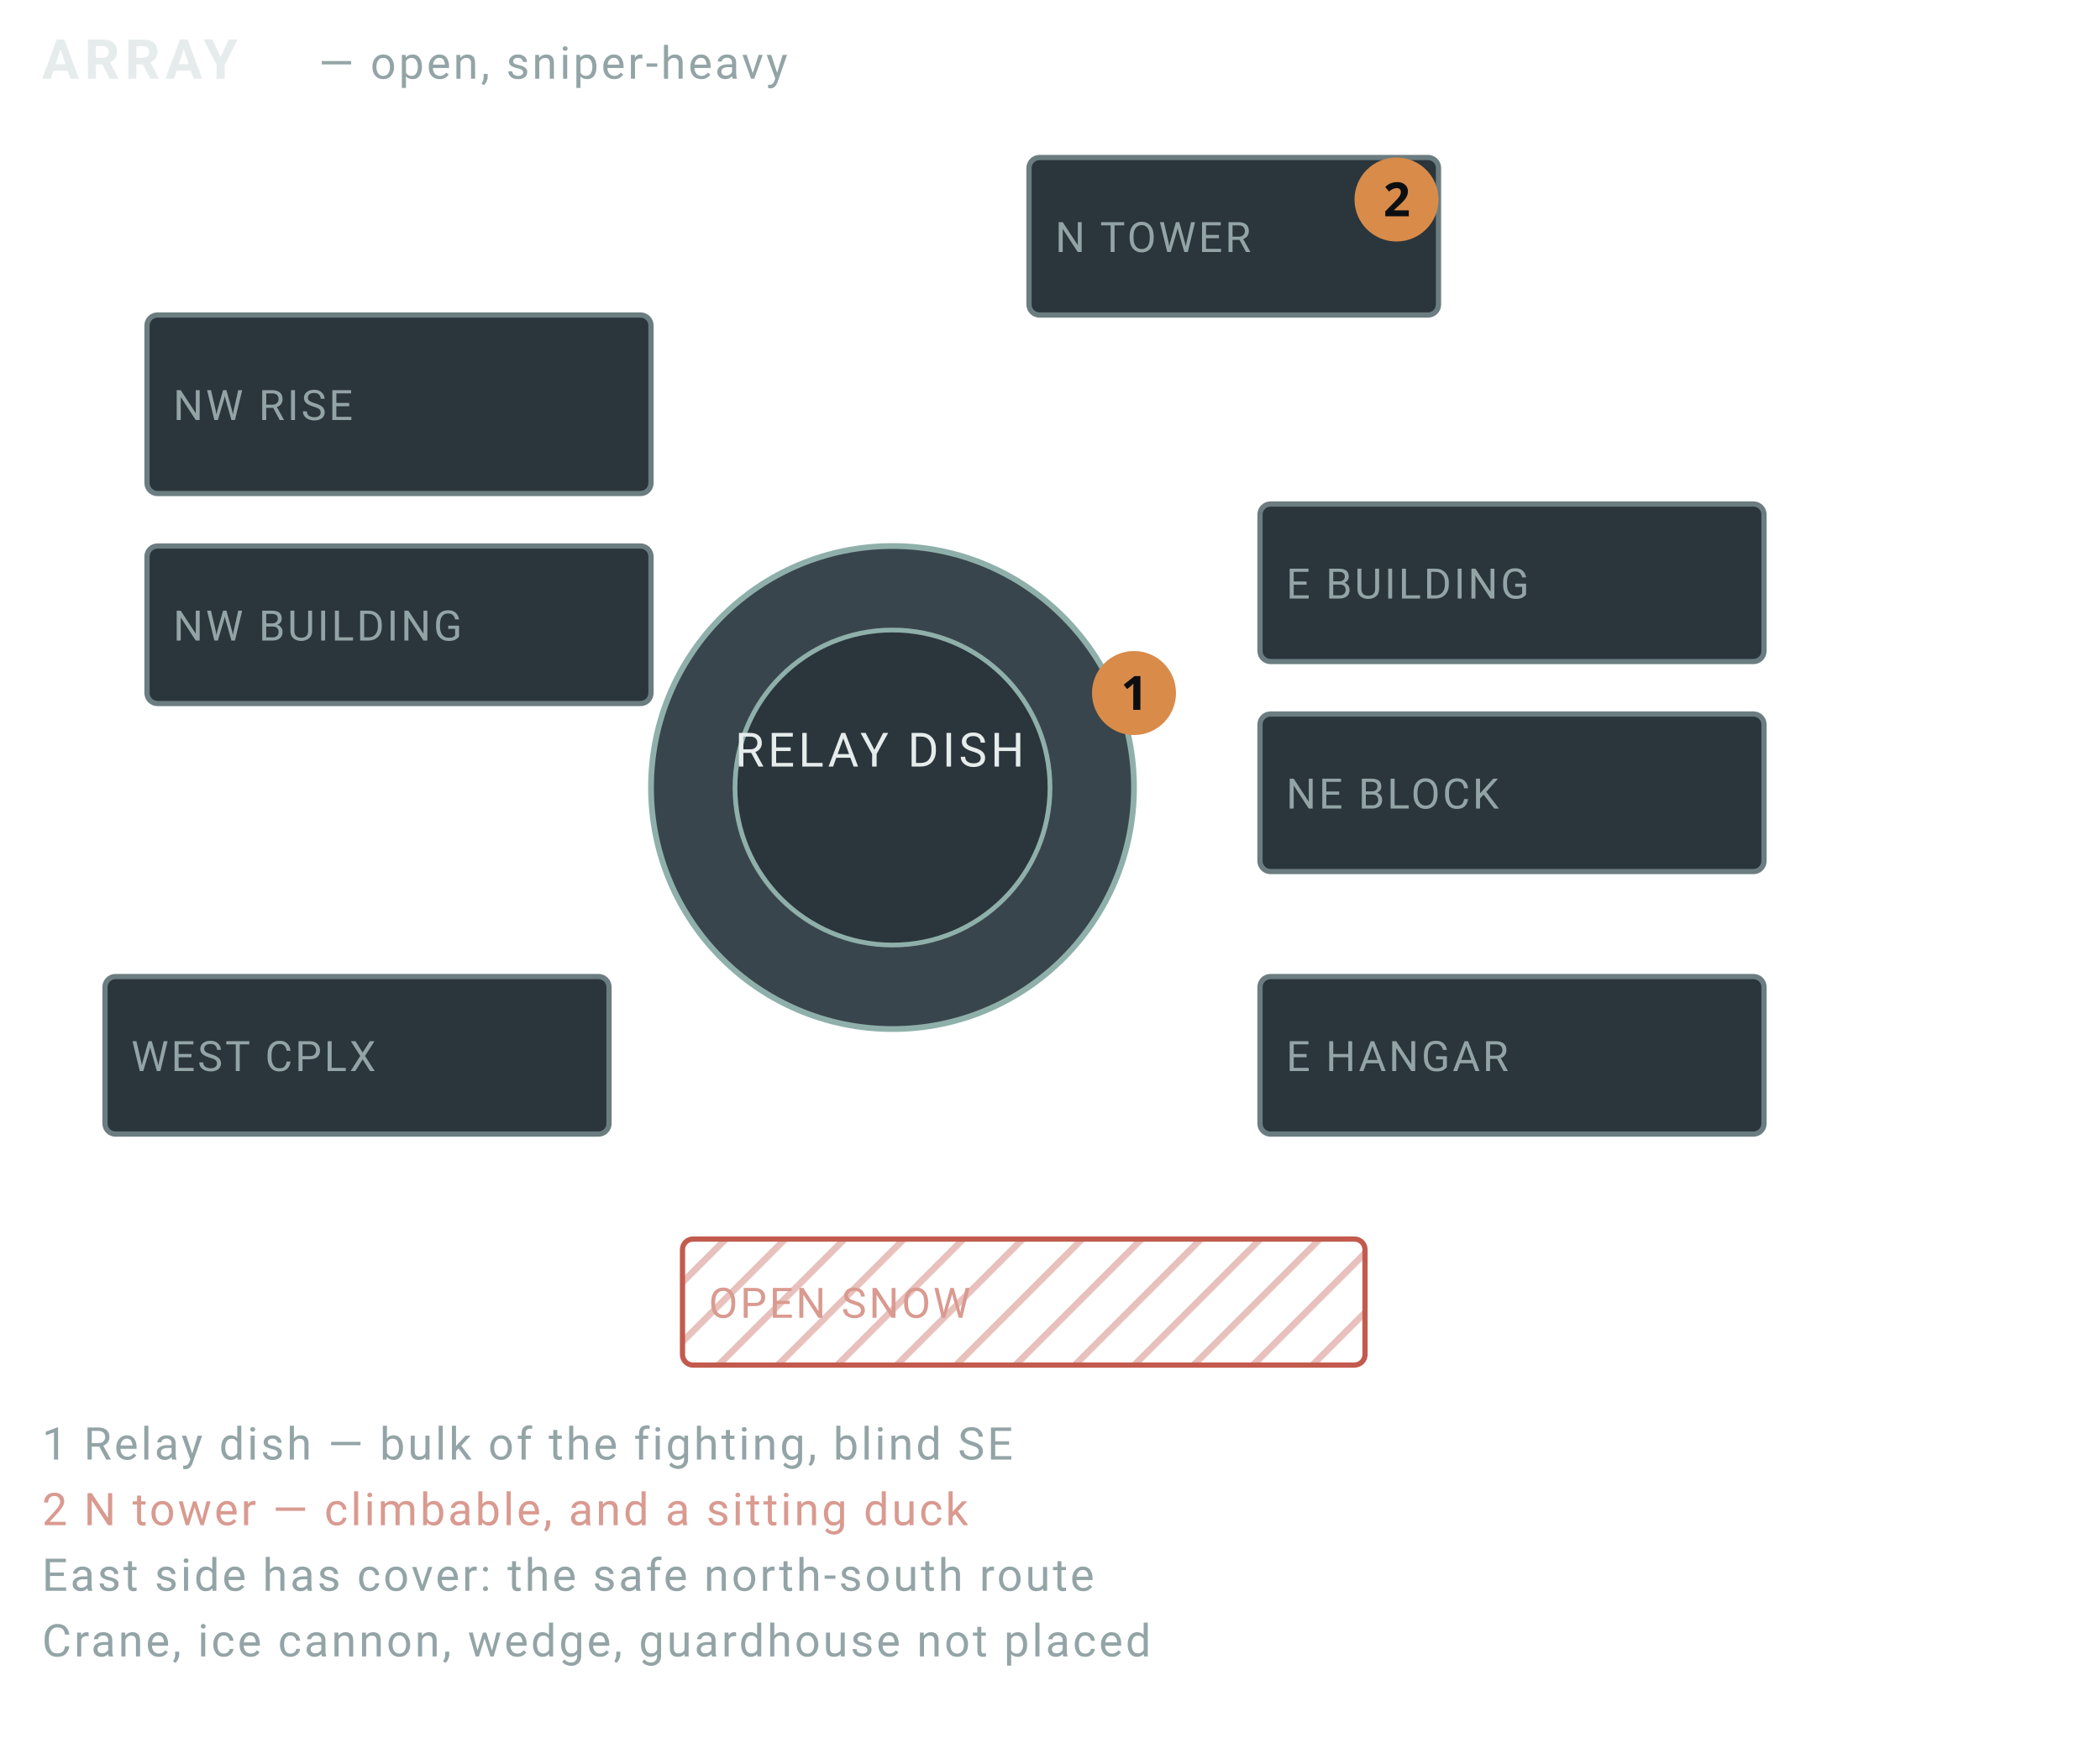
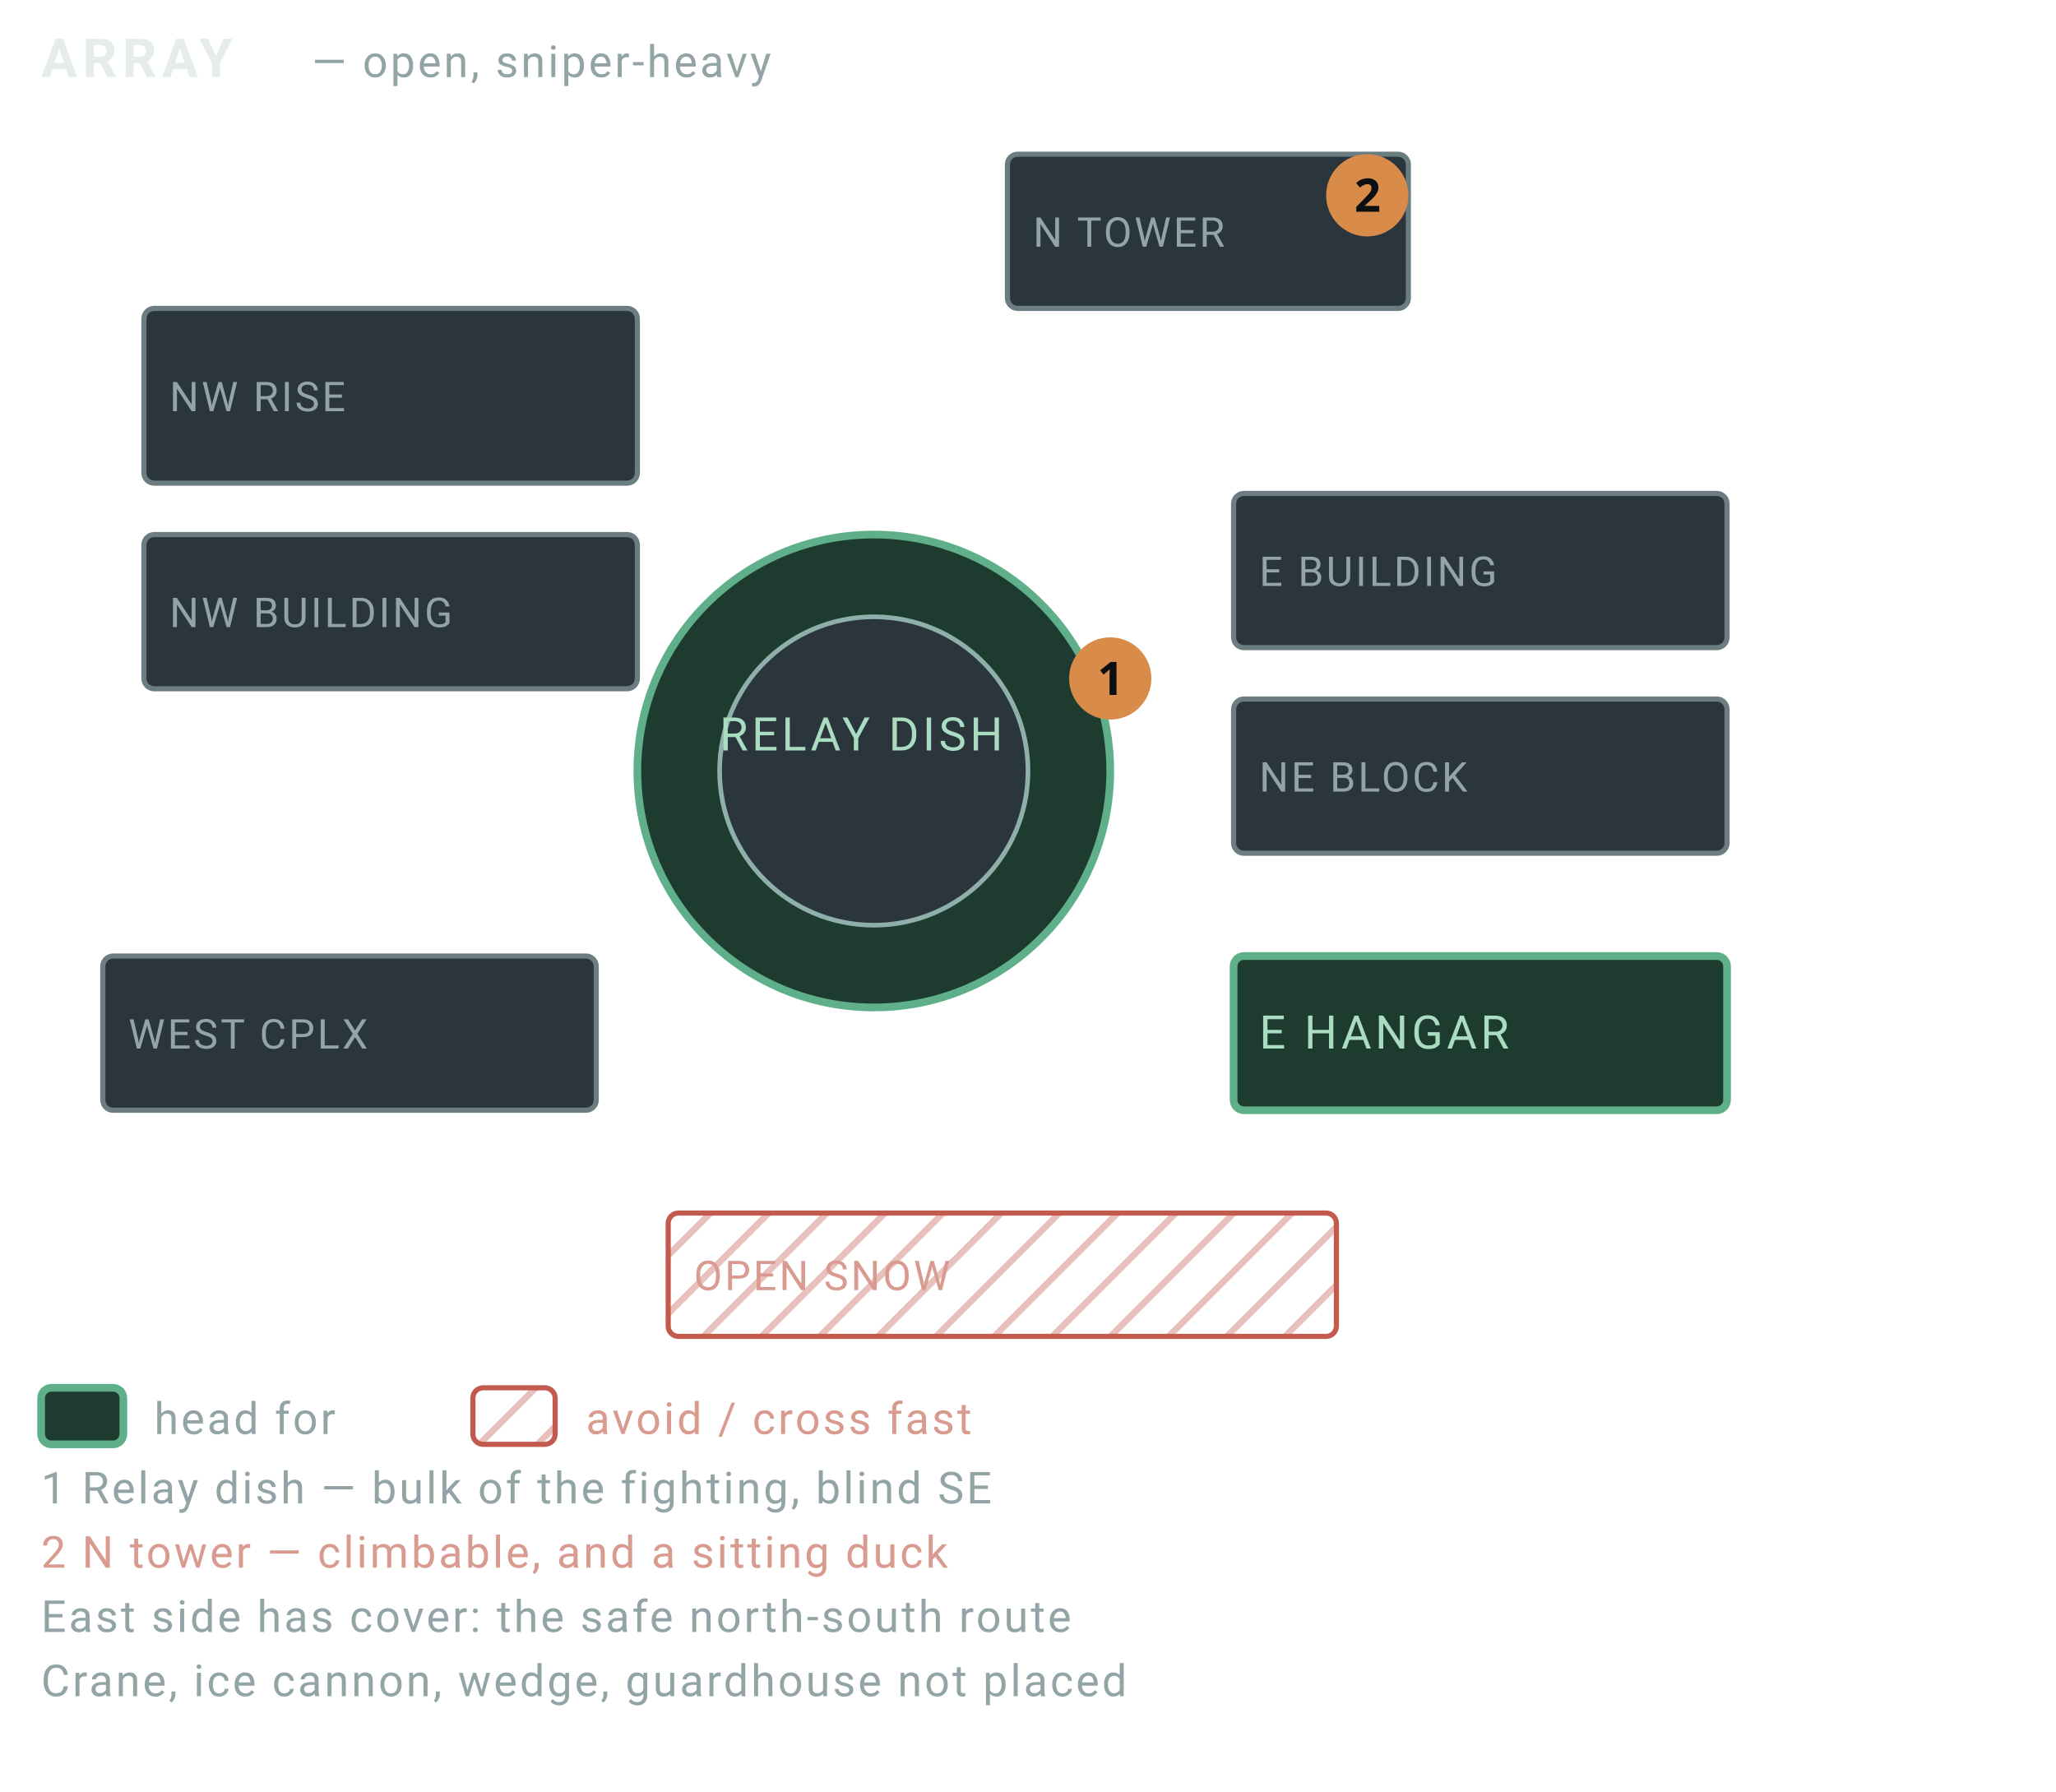
- <svg xmlns="http://www.w3.org/2000/svg" width="400" height="334" viewBox="0 0 400 334" role="img" aria-label="Array tactical schematic, traced from the in-game minimap.">
+ <svg xmlns="http://www.w3.org/2000/svg" width="400" height="348.5" viewBox="0 0 400 348.5" role="img" aria-label="Array tactical schematic, traced from the in-game minimap.">
  <defs>
    <pattern id="hz" width="8" height="8" patternTransform="rotate(45)" patternUnits="userSpaceOnUse">
      <line x1="0" y1="0" x2="0" y2="8" stroke="#c25b4e" stroke-width="2.5" opacity="0.38" />
    </pattern>
    <style>
.terr{fill:#1b2429;stroke:#55636e;stroke-width:1.4}
.b{fill:#39454c;stroke:#8fb0aa;stroke-width:1.1}
.s{fill:#2b353c;stroke:#6b7d80;stroke-width:1}
.sp{fill:#17313a;stroke:#8fb0aa;stroke-width:1.3}
.rock{fill:#333f45;stroke:#7d8f92;stroke-width:0.9}
.water{fill:#24343c;stroke:#8fb0aa;stroke-width:1}
.hot{fill:url(#hz);stroke:#c25b4e;stroke-width:1}
.lbl{fill:#e6ecec;font-family:ui-sans-serif,system-ui,'Segoe UI',Roboto,sans-serif;
     font-size:9.0px;letter-spacing:0.7px}
.lbl2{fill:#93a4a6;font-family:ui-sans-serif,system-ui,'Segoe UI',Roboto,sans-serif;
      font-size:8.0px;letter-spacing:0.5px}
.hotlbl{fill:#d99a90;font-family:ui-sans-serif,system-ui,'Segoe UI',Roboto,sans-serif;
        font-size:8.0px;letter-spacing:0.5px}
.ttl{fill:#e6ecec;font-family:ui-sans-serif,system-ui,'Segoe UI',Roboto,sans-serif;
     font-size:10.5px;letter-spacing:1.0px;font-weight:600}
.key{fill:#93a4a6;font-family:ui-sans-serif,system-ui,'Segoe UI',Roboto,sans-serif;
     font-size:8.6px;letter-spacing:0.5px}
.keyhot{fill:#d99a90;font-family:ui-sans-serif,system-ui,'Segoe UI',Roboto,sans-serif;
        font-size:8.6px;letter-spacing:0.5px}
.pin{fill:#d98b4a}
.pinn{fill:#0b0f11;font-family:ui-sans-serif,system-ui,sans-serif;font-size:9px;font-weight:700}
.link{stroke:#55636e;stroke-width:1.3;fill:none;stroke-dasharray:3 3}
+ 
+ .go{fill:#1d3b2f;stroke:#5fb08a;stroke-width:1.5}
+ .golbl{fill:#a9dcc0;font-family:ui-sans-serif,system-ui,'Segoe UI',Roboto,sans-serif;
+        font-size:9px;letter-spacing:0.7px}
</style>
  </defs>
  <text class="ttl" x="8" y="15">ARRAY</text>
  <text class="key" x="60.7" y="15">— open, sniper-heavy</text>
-   <circle class="b" cx="170" cy="150" r="46" />
+   <circle class="go" cx="170" cy="150" r="46" />
  <circle cx="170" cy="150" r="30" fill="#2b353c" stroke="#8fb0aa" stroke-width="0.9" />
-   <text class="lbl" x="140" y="146">RELAY DISH</text>
+   <text class="golbl" x="140" y="146">RELAY DISH</text>
  <rect class="s" x="196" y="30" width="78" height="30" rx="2" />
  <text class="lbl2" x="201" y="48">N TOWER</text>
  <rect class="s" x="28" y="60" width="96" height="34" rx="2" />
  <text class="lbl2" x="33" y="80">NW RISE</text>
  <rect class="s" x="28" y="104" width="96" height="30" rx="2" />
  <text class="lbl2" x="33" y="122">NW BUILDING</text>
  <rect class="s" x="20" y="186" width="96" height="30" rx="2" />
  <text class="lbl2" x="25" y="204">WEST CPLX</text>
  <rect class="s" x="240" y="96" width="96" height="30" rx="2" />
  <text class="lbl2" x="245" y="114">E BUILDING</text>
  <rect class="s" x="240" y="136" width="96" height="30" rx="2" />
  <text class="lbl2" x="245" y="154">NE BLOCK</text>
-   <rect class="s" x="240" y="186" width="96" height="30" rx="2" />
-   <text class="lbl2" x="245" y="204">E HANGAR</text>
+   <rect class="go" x="240" y="186" width="96" height="30" rx="2" />
+   <text class="golbl" x="245" y="204">E HANGAR</text>
  <rect class="hot" x="130" y="236" width="130" height="24" rx="2" />
  <text class="hotlbl" x="135" y="251">OPEN SNOW</text>
  <circle class="pin" cx="216" cy="132" r="8" />
  <text class="pinn" x="213.5" y="135.2">1</text>
  <circle class="pin" cx="266" cy="38" r="8" />
  <text class="pinn" x="263.5" y="41.2">2</text>
-   <text class="key" x="8" y="278">1  Relay dish — bulk of the fighting, blind SE</text>
-   <text class="keyhot" x="8" y="290.5">2  N tower — climbable, and a sitting duck</text>
-   <text class="key" x="8" y="303">East side has cover: the safe north-south route</text>
-   <text class="key" x="8" y="315.5">Crane, ice cannon, wedge, guardhouse not placed</text>
+   <rect class="go" x="8" y="270" width="16" height="11" rx="2" />
+   <text class="key" x="30" y="279">head for</text>
+   <rect class="hot" x="92" y="270" width="16" height="11" rx="2" />
+   <text class="keyhot" x="114" y="279">avoid / cross fast</text>
+   <text class="key" x="8" y="292.5">1  Relay dish — bulk of the fighting, blind SE</text>
+   <text class="keyhot" x="8" y="305">2  N tower — climbable, and a sitting duck</text>
+   <text class="key" x="8" y="317.5">East side has cover: the safe north-south route</text>
+   <text class="key" x="8" y="330">Crane, ice cannon, wedge, guardhouse not placed</text>
</svg>
